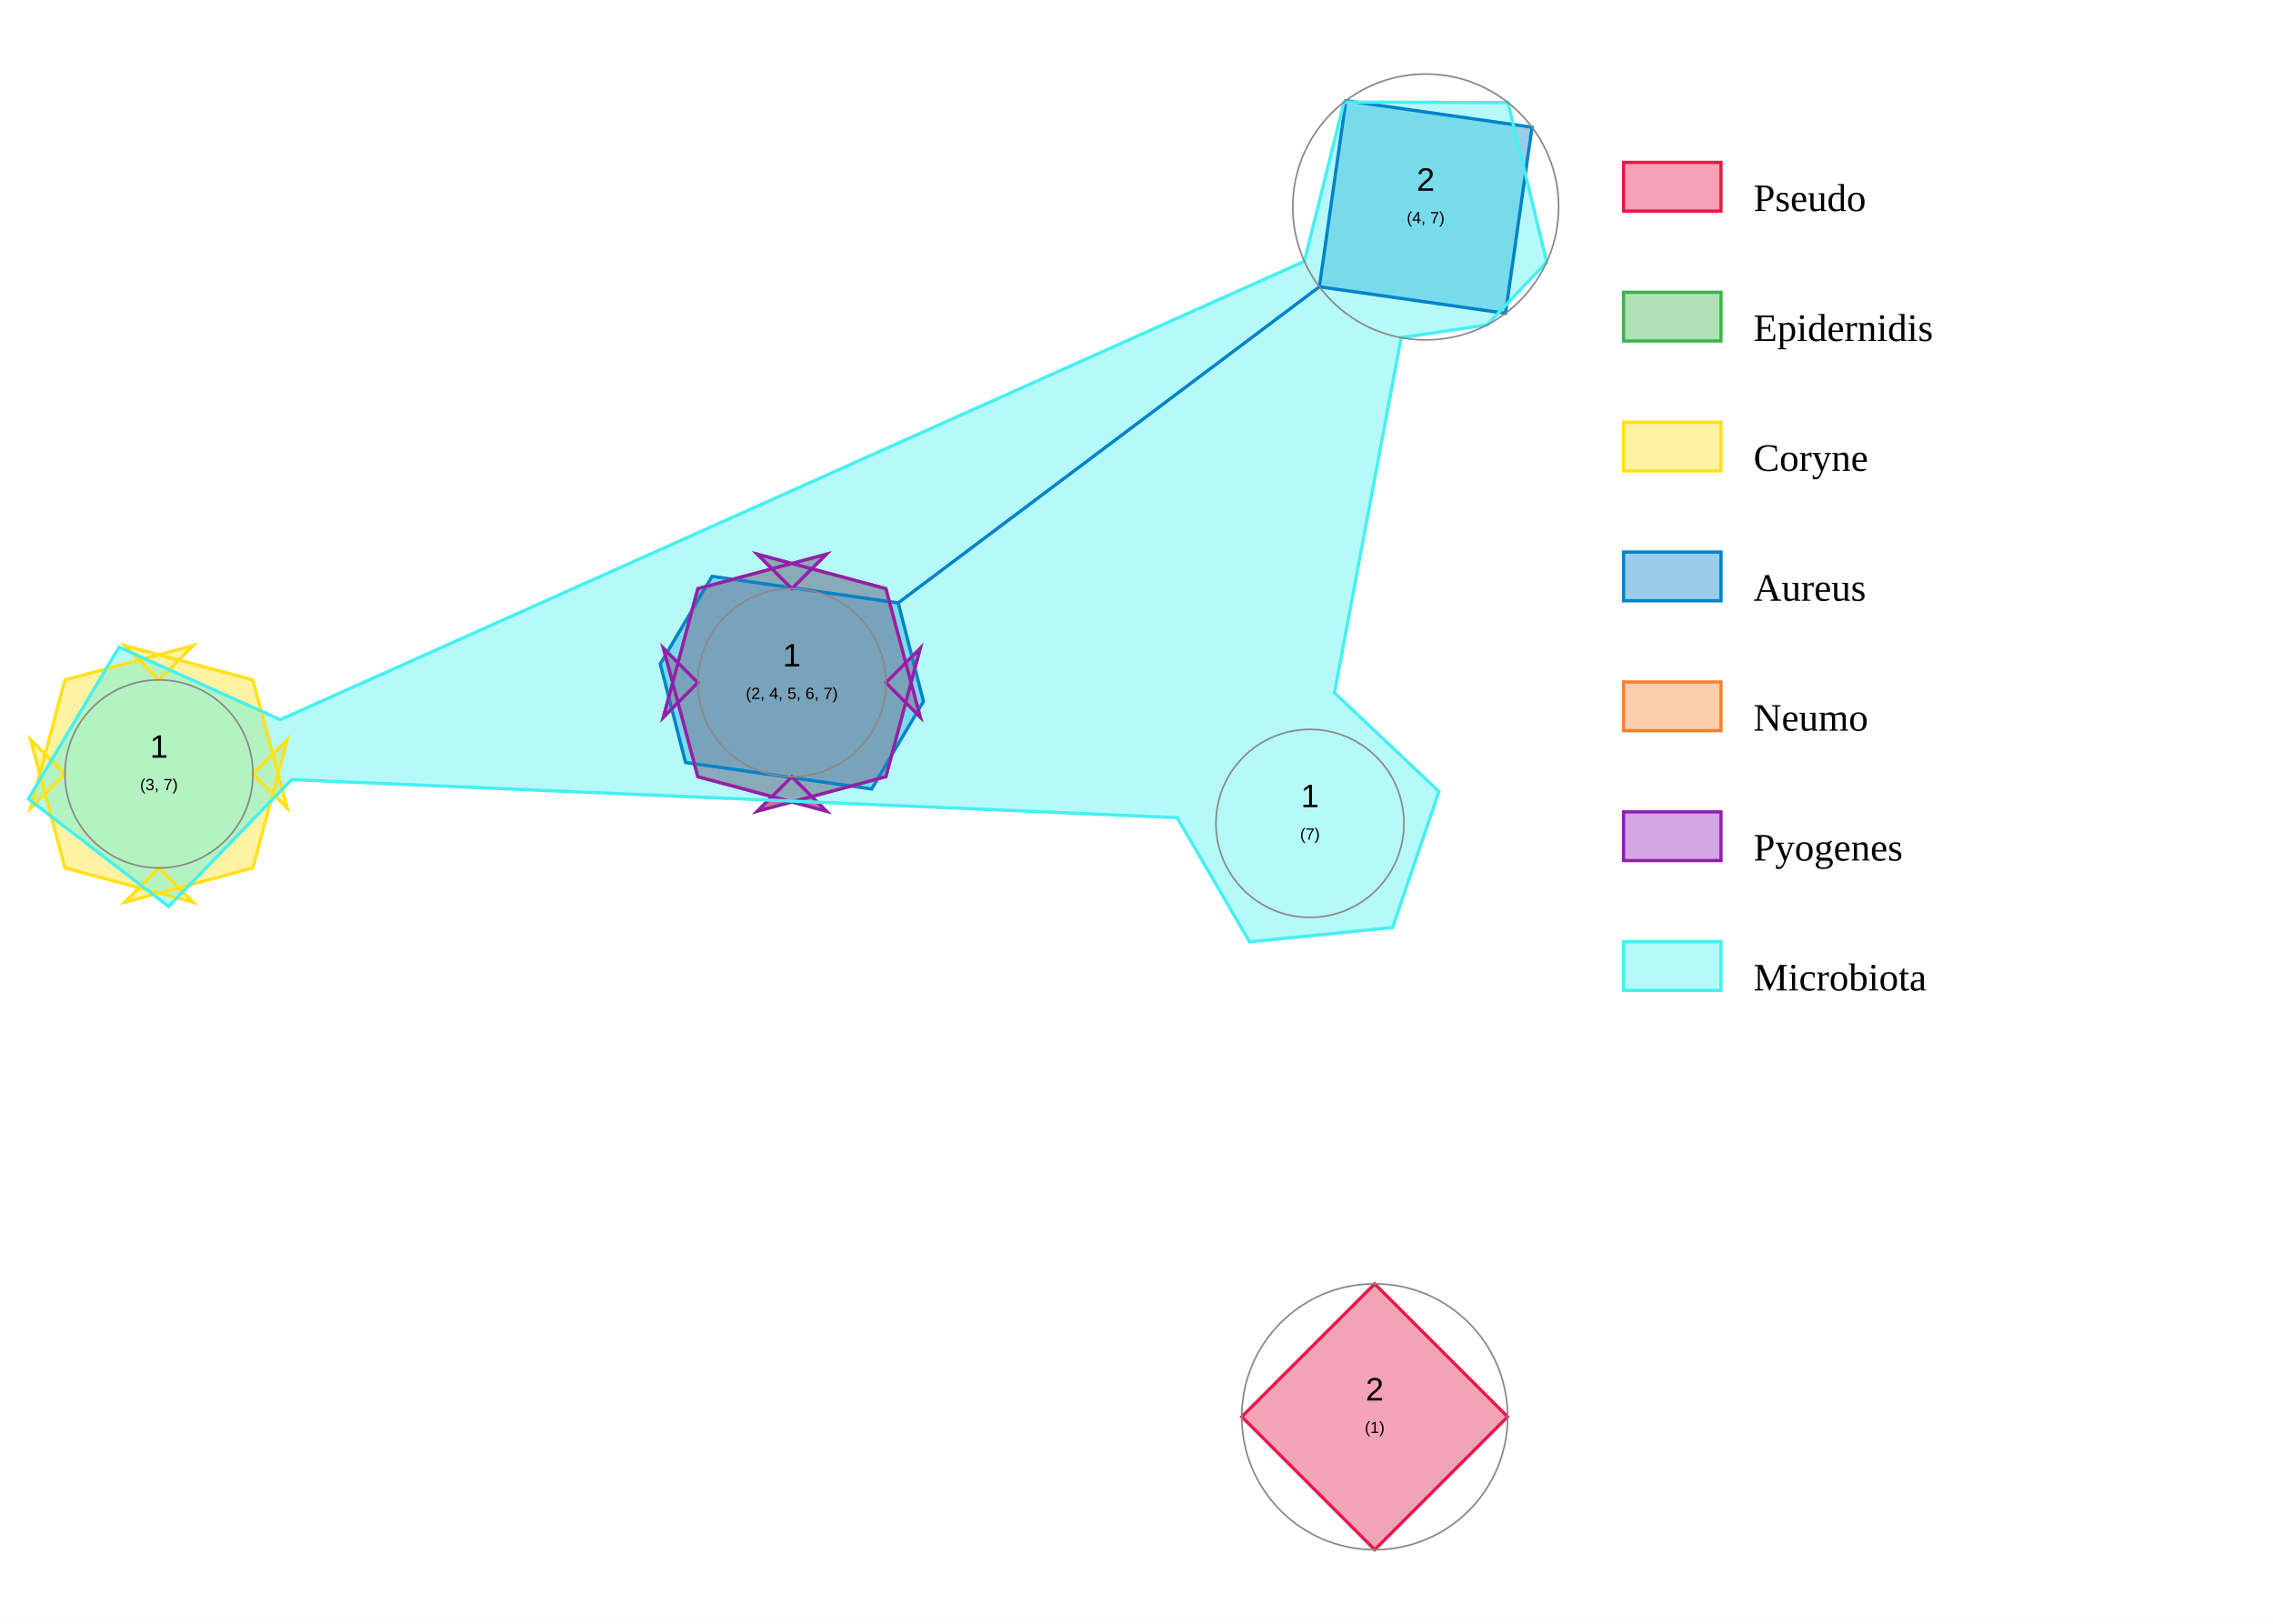
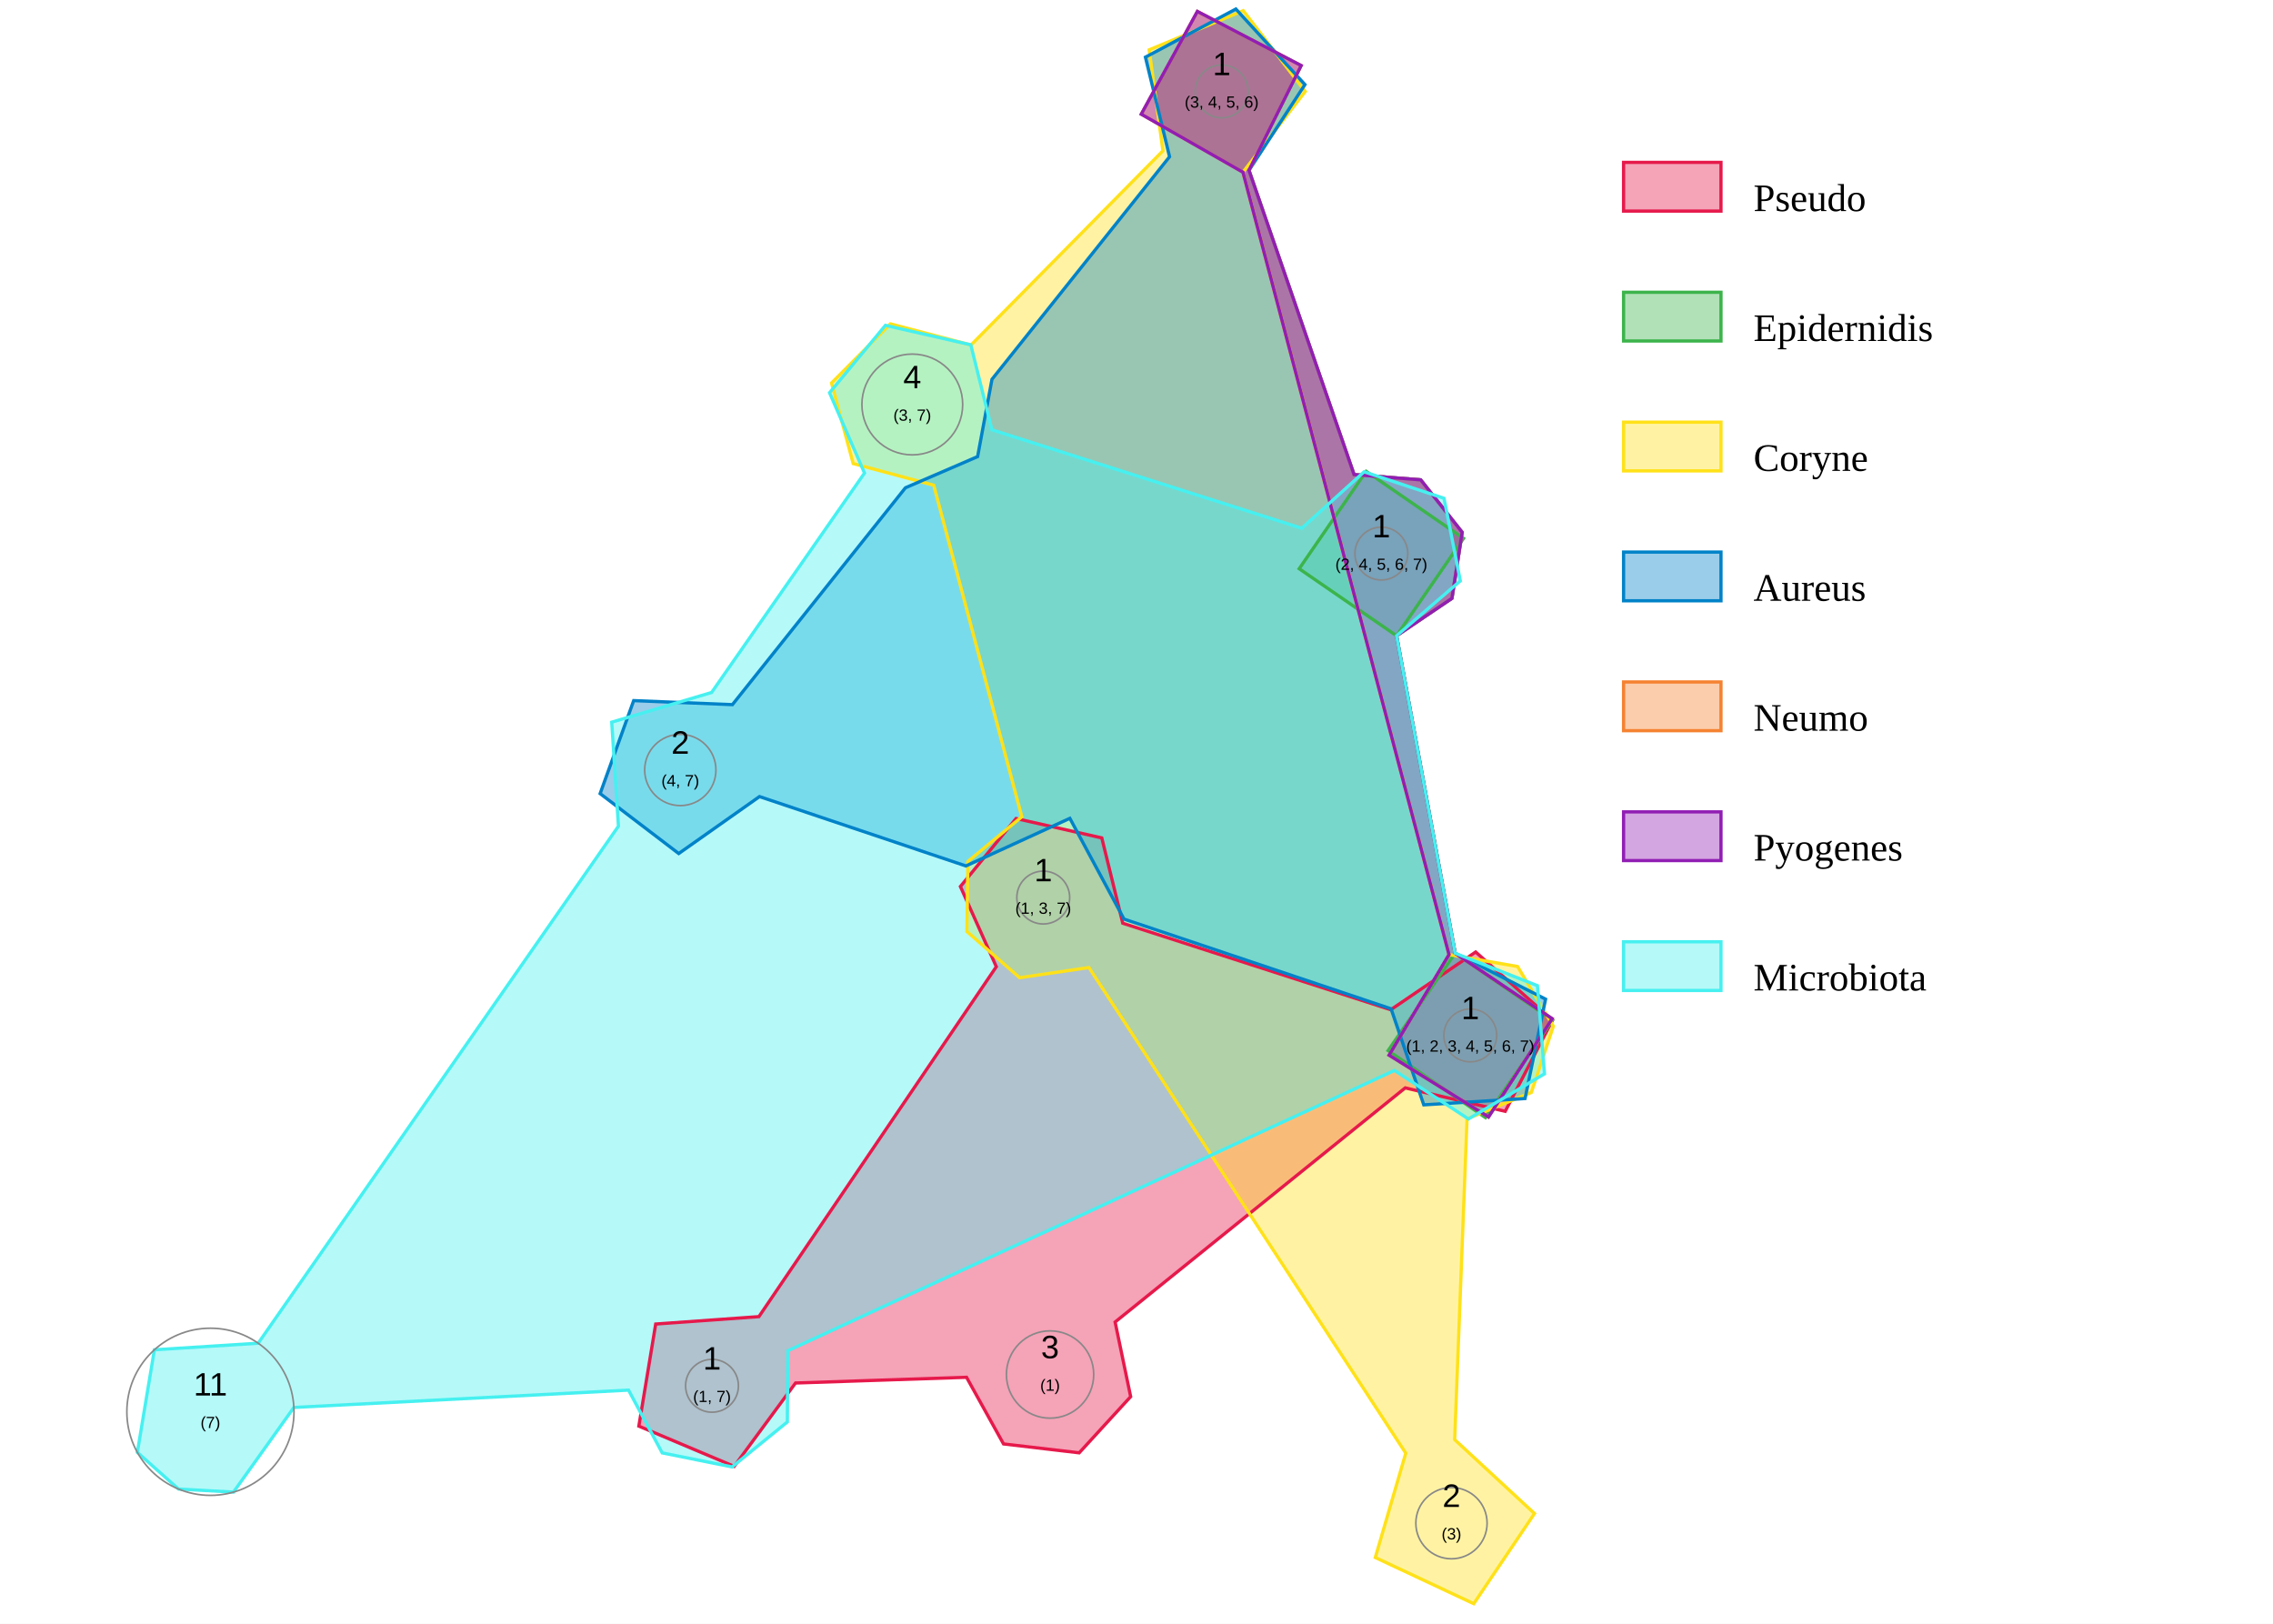
<svg xmlns="http://www.w3.org/2000/svg" xmlns:xlink="http://www.w3.org/1999/xlink" width="700" height="500">
  <defs>
    <style type="text/css">
  .borderLine {
	   stroke: none;
	   fill-opacity: 0.4;
  }
  .outLine {
	   stroke-width: 1;
	   fill: none;
  }
  .circle {
	   stroke: #888888;
	   stroke-width: 0.5;
	   fill: none;
    pointer-events: all;
  }
  .spcircle {
	   stroke: #FF2222;
	   stroke-width: 1;
	   fill: none;
    pointer-events: all;
  }
  .tLabel {
	   font-family: Arial;
    pointer-events: none;
	   font-size: 14px;
	   text-anchor: middle;
	   alignment-baseline: central;
  }
  .nLabel {
	   font-family: Arial;
    pointer-events: none;
	   font-size: 10px;
	   text-anchor: middle;
	   alignment-baseline: central;
  }
  .belong {
	   font-family: Arial;
    pointer-events: none;
	   font-size: 5px;
	   text-anchor: middle;
	   alignment-baseline: central;
  }
  .p0{
    stroke: none;
    fill: #e6194b;
  }
  .q0{
    fill: none;
    stroke: #e6194b;
  }
  .p1{
    stroke: none;
    fill: #3cb44b;
  }
  .q1{
    fill: none;
    stroke: #3cb44b;
  }
  .p2{
    stroke: none;
    fill: #ffe119;
  }
  .q2{
    fill: none;
    stroke: #ffe119;
  }
  .p3{
    stroke: none;
    fill: #0082c8;
  }
  .q3{
    fill: none;
    stroke: #0082c8;
  }
  .p4{
    stroke: none;
    fill: #f58231;
  }
  .q4{
    fill: none;
    stroke: #f58231;
  }
  .p5{
    stroke: none;
    fill: #911eb4;
  }
  .q5{
    fill: none;
    stroke: #911eb4;
  }
  .p6{
    stroke: none;
    fill: #46f0f0;
  }
  .q6{
    fill: none;
    stroke: #46f0f0;
  }

</style>
    <symbol id="bl0">
-       <path d="M 464.30 436.26 L 423.36 395.33 L 382.42 436.26 L 423.36 477.20 Z" />
+       <path d="M 233.72 405.43 L 201.93 407.71 L 196.74 439.15 L 226.10 451.54 L 244.99 425.87 L 297.66 424.11 L 309.05 444.63 L 332.35 447.37 L 348.20 430.07 L 343.41 407.09 L 432.76 334.99 L 463.55 342.21 L 478.10 314.14 L 454.45 293.15 L 428.30 310.93 L 345.77 284.29 L 339.31 258.02 L 312.91 252.05 L 295.77 272.99 L 306.83 297.68 Z" />
    </symbol>
    <symbol id="bl1">
-       <path d="M 272.81 210.22 L 283.40 220.82 L 272.81 181.27 L 233.27 170.68 L 243.86 181.27 L 254.46 170.68 L 214.92 181.27 L 204.32 220.82 L 214.92 210.22 L 204.32 199.63 L 214.92 239.17 L 254.46 249.76 L 243.86 239.17 L 233.27 249.76 L 272.81 239.17 L 283.40 199.63 Z" />
+       <path d="M 430.08 195.77 L 450.71 165.79 L 420.73 145.15 L 400.10 175.13 L 430.08 195.77 L 448.12 293.53 L 427.49 323.51 L 457.46 344.14 L 478.10 314.16 L 448.12 293.53 Z" />
    </symbol>
    <symbol id="bl2">
-       <path d="M 77.89 238.32 L 88.49 248.91 L 77.89 209.37 L 38.35 198.78 L 48.95 209.37 L 59.54 198.78 L 20.00 209.37 L 9.41 248.91 L 20.00 238.32 L 9.41 227.72 L 20.00 267.26 L 59.54 277.86 L 48.95 267.26 L 38.35 277.86 L 77.89 267.26 L 88.49 227.72 Z" />
+       <path d="M 299.04 106.25 L 274.19 99.72 L 256.08 117.94 L 262.75 142.75 L 287.56 149.42 L 314.68 251.51 L 298.07 265.28 L 297.77 286.85 L 314.00 301.07 L 335.35 297.94 L 432.93 447.48 L 423.54 479.61 L 453.86 493.83 L 472.56 466.06 L 447.99 443.31 L 451.80 344.55 L 471.62 336.38 L 478.37 316.02 L 467.36 297.62 L 446.24 293.95 L 382.79 53.03 L 401.97 28.18 L 382.87 3.28 L 353.90 15.35 L 358.14 46.44 Z" />
    </symbol>
    <symbol id="bl3">
-       <path d="M 276.61 185.65 L 219.29 177.48 L 219.29 177.48 L 203.34 204.44 L 211.12 234.79 L 211.12 234.79 L 268.43 242.96 L 268.43 242.96 L 284.39 216.00 L 276.61 185.65 L 276.61 185.65 L 406.32 88.31 L 463.63 96.48 L 471.81 39.17 L 414.49 31.00 L 406.32 88.31 Z" />
+       <path d="M 225.56 216.98 L 195.15 215.74 L 184.82 244.37 L 209.02 262.83 L 233.90 245.29 L 297.46 266.65 L 329.48 251.99 L 346.15 283.01 L 428.40 310.64 L 438.47 340.22 L 469.66 338.27 L 475.98 307.67 L 448.12 293.53 L 430.08 195.77 L 447.14 184.25 L 450.29 163.91 L 437.52 147.76 L 417.00 146.14 L 384.64 52.46 L 401.88 26.05 L 380.60 2.78 L 352.75 17.60 L 360.18 48.26 L 305.49 116.80 L 301.07 140.60 L 278.84 150.20 Z" />
    </symbol>
    <symbol id="bl4">
-       <path d="M 272.81 210.22 L 283.40 220.82 L 272.81 181.27 L 233.27 170.68 L 243.86 181.27 L 254.46 170.68 L 214.92 181.27 L 204.32 220.82 L 214.92 210.22 L 204.32 199.63 L 214.92 239.17 L 254.46 249.76 L 243.86 239.17 L 233.27 249.76 L 272.81 239.17 L 283.40 199.63 Z" />
+       <path d="M 384.64 52.46 L 400.71 20.19 L 368.75 3.52 L 351.47 35.16 L 382.79 53.03 L 446.24 293.95 L 427.79 324.92 L 458.41 343.95 L 478.01 313.69 L 448.12 293.53 L 430.08 195.77 L 447.14 184.25 L 450.29 163.91 L 437.52 147.76 L 417.00 146.14 Z" />
    </symbol>
    <symbol id="bl5">
-       <path d="M 272.81 210.22 L 283.40 220.82 L 272.81 181.27 L 233.27 170.68 L 243.86 181.27 L 254.46 170.68 L 214.92 181.27 L 204.32 220.82 L 214.92 210.22 L 204.32 199.63 L 214.92 239.17 L 254.46 249.76 L 243.86 239.17 L 233.27 249.76 L 272.81 239.17 L 283.40 199.63 Z" />
+       <path d="M 384.64 52.46 L 400.71 20.19 L 368.75 3.52 L 351.47 35.16 L 382.79 53.03 L 446.24 293.95 L 427.79 324.92 L 458.41 343.95 L 478.01 313.69 L 448.12 293.53 L 430.08 195.77 L 447.14 184.25 L 450.29 163.91 L 437.52 147.76 L 417.00 146.14 Z" />
    </symbol>
    <symbol id="bl6">
-       <path d="M 86.31 221.60 L 36.66 199.27 L 8.74 246.00 L 51.93 279.14 L 89.84 240.07 L 362.52 251.79 L 384.83 290.02 L 428.87 285.61 L 443.15 243.71 L 410.97 213.32 L 431.51 103.97 L 431.51 103.97 L 457.94 100.06 L 476.33 80.68 L 476.33 80.68 L 464.41 31.60 L 413.91 31.45 L 401.70 80.46 Z" />
+       <path d="M 79.52 413.62 L 47.55 415.64 L 42.30 447.23 L 42.30 447.23 L 54.97 458.52 L 71.90 459.47 L 71.90 459.47 L 90.50 433.40 L 193.57 428.06 L 203.94 447.39 L 225.45 451.71 L 242.47 437.87 L 242.64 415.93 L 429.43 329.63 L 452.22 344.56 L 475.65 330.67 L 473.47 303.51 L 448.12 293.53 L 430.08 195.77 L 449.73 178.87 L 444.70 153.44 L 420.10 145.28 L 400.88 162.67 L 305.48 132.35 L 298.97 106.18 L 272.68 100.18 L 255.47 120.94 L 266.24 145.67 L 219.15 213.24 L 188.39 222.38 L 190.46 254.41 Z" />
    </symbol>
  </defs>
  <rect width="700" height="500" style="fill:#fff;stroke-width:0" />
  <use class="p0 borderLine" xlink:href="#bl0" />
  <use class="p1 borderLine" xlink:href="#bl1" />
  <use class="p2 borderLine" xlink:href="#bl2" />
  <use class="p3 borderLine" xlink:href="#bl3" />
  <use class="p4 borderLine" xlink:href="#bl4" />
  <use class="p5 borderLine" xlink:href="#bl5" />
  <use class="p6 borderLine" xlink:href="#bl6" />
  <use class="q0 outLine" xlink:href="#bl0" />
  <use class="q1 outLine" xlink:href="#bl1" />
  <use class="q2 outLine" xlink:href="#bl2" />
  <use class="q3 outLine" xlink:href="#bl3" />
  <use class="q4 outLine" xlink:href="#bl4" />
  <use class="q5 outLine" xlink:href="#bl5" />
  <use class="q6 outLine" xlink:href="#bl6" />
-   <circle class="circle" cx="423.36" cy="436.263" r="40.936" />
-   <text class="tLabel" x="423.36" y="416.26" />
-   <text class="nLabel" x="423.36" y="431.26">2</text>
-   <text class="belong" x="423.36" y="441.26">(1)</text>
-   <circle class="circle" cx="243.864" cy="210.221" r="28.946" />
-   <text class="tLabel" x="243.86" y="190.22" />
-   <text class="nLabel" x="243.86" y="205.22">1</text>
-   <text class="belong" x="243.86" y="215.22">(2, 4, 5, 6, 7)</text>
-   <circle class="circle" cx="48.946" cy="238.317" r="28.946" />
-   <text class="tLabel" x="48.95" y="218.32" />
-   <text class="nLabel" x="48.95" y="233.32">1</text>
-   <text class="belong" x="48.95" y="243.32">(3, 7)</text>
-   <circle class="circle" cx="439.064" cy="63.737" r="40.936" />
-   <text class="tLabel" x="439.06" y="43.74" />
-   <text class="nLabel" x="439.06" y="58.74">2</text>
-   <text class="belong" x="439.06" y="68.74">(4, 7)</text>
-   <circle class="circle" cx="403.418" cy="253.551" r="28.946" />
-   <text class="tLabel" x="403.42" y="233.55" />
-   <text class="nLabel" x="403.42" y="248.55">1</text>
-   <text class="belong" x="403.42" y="258.55">(7)</text>
+   <circle class="circle" cx="323.38" cy="423.254" r="13.44" />
+   <text class="tLabel" x="323.38" y="403.25" />
+   <text class="nLabel" x="323.38" y="418.25">3</text>
+   <text class="belong" x="323.38" y="428.25">(1)</text>
+   <circle class="circle" cx="452.793" cy="318.835" r="8.139" />
+   <text class="tLabel" x="452.79" y="298.83" />
+   <text class="nLabel" x="452.79" y="313.83">1</text>
+   <text class="belong" x="452.79" y="323.83">(1, 2, 3, 4, 5, 6, 7)</text>
+   <circle class="circle" cx="425.405" cy="170.462" r="8.139" />
+   <text class="tLabel" x="425.40" y="150.46" />
+   <text class="nLabel" x="425.40" y="165.46">1</text>
+   <text class="belong" x="425.40" y="175.46">(2, 4, 5, 6, 7)</text>
+   <circle class="circle" cx="446.999" cy="469.027" r="10.973" />
+   <text class="tLabel" x="447.00" y="449.03" />
+   <text class="nLabel" x="447.00" y="464.03">2</text>
+   <text class="belong" x="447.00" y="474.03">(3)</text>
+   <circle class="circle" cx="376.232" cy="28.14" r="8.139" />
+   <text class="tLabel" x="376.23" y="8.14" />
+   <text class="nLabel" x="376.23" y="23.14">1</text>
+   <text class="belong" x="376.23" y="33.14">(3, 4, 5, 6)</text>
+   <circle class="circle" cx="280.951" cy="124.551" r="15.519" />
+   <text class="tLabel" x="280.95" y="104.55" />
+   <text class="nLabel" x="280.95" y="119.55">4</text>
+   <text class="belong" x="280.95" y="129.55">(3, 7)</text>
+   <circle class="circle" cx="321.283" cy="276.385" r="8.139" />
+   <text class="tLabel" x="321.28" y="256.38" />
+   <text class="nLabel" x="321.28" y="271.38">1</text>
+   <text class="belong" x="321.28" y="281.38">(1, 3, 7)</text>
+   <circle class="circle" cx="209.507" cy="237.097" r="10.973" />
+   <text class="tLabel" x="209.51" y="217.10" />
+   <text class="nLabel" x="209.51" y="232.10">2</text>
+   <text class="belong" x="209.51" y="242.10">(4, 7)</text>
+   <circle class="circle" cx="64.802" cy="434.734" r="25.735" />
+   <text class="tLabel" x="64.80" y="414.73" />
+   <text class="nLabel" x="64.80" y="429.73">11</text>
+   <text class="belong" x="64.80" y="439.73">(7)</text>
+   <circle class="circle" cx="219.274" cy="426.727" r="8.139" />
+   <text class="tLabel" x="219.27" y="406.73" />
+   <text class="nLabel" x="219.27" y="421.73">1</text>
+   <text class="belong" x="219.27" y="431.73">(1, 7)</text>
  <rect class="p0 borderLine" x="500.00" y="50.00" width="30.00" height="15.00" />
  <rect class="q0" x="500.00" y="50.00" width="30.00" height="15.00" />
  <text class="legend" x="540.00" y="65.00">Pseudo</text>
  <rect class="p1 borderLine" x="500.00" y="90.00" width="30.00" height="15.00" />
  <rect class="q1" x="500.00" y="90.00" width="30.00" height="15.00" />
  <text class="legend" x="540.00" y="105.00">Epidernidis</text>
  <rect class="p2 borderLine" x="500.00" y="130.00" width="30.00" height="15.00" />
  <rect class="q2" x="500.00" y="130.00" width="30.00" height="15.00" />
  <text class="legend" x="540.00" y="145.00">Coryne</text>
  <rect class="p3 borderLine" x="500.00" y="170.00" width="30.00" height="15.00" />
  <rect class="q3" x="500.00" y="170.00" width="30.00" height="15.00" />
  <text class="legend" x="540.00" y="185.00">Aureus</text>
  <rect class="p4 borderLine" x="500.00" y="210.00" width="30.00" height="15.00" />
  <rect class="q4" x="500.00" y="210.00" width="30.00" height="15.00" />
  <text class="legend" x="540.00" y="225.00">Neumo</text>
  <rect class="p5 borderLine" x="500.00" y="250.00" width="30.00" height="15.00" />
  <rect class="q5" x="500.00" y="250.00" width="30.00" height="15.00" />
  <text class="legend" x="540.00" y="265.00">Pyogenes</text>
  <rect class="p6 borderLine" x="500.00" y="290.00" width="30.00" height="15.00" />
  <rect class="q6" x="500.00" y="290.00" width="30.00" height="15.00" />
  <text class="legend" x="540.00" y="305.00">Microbiota</text>
</svg>
